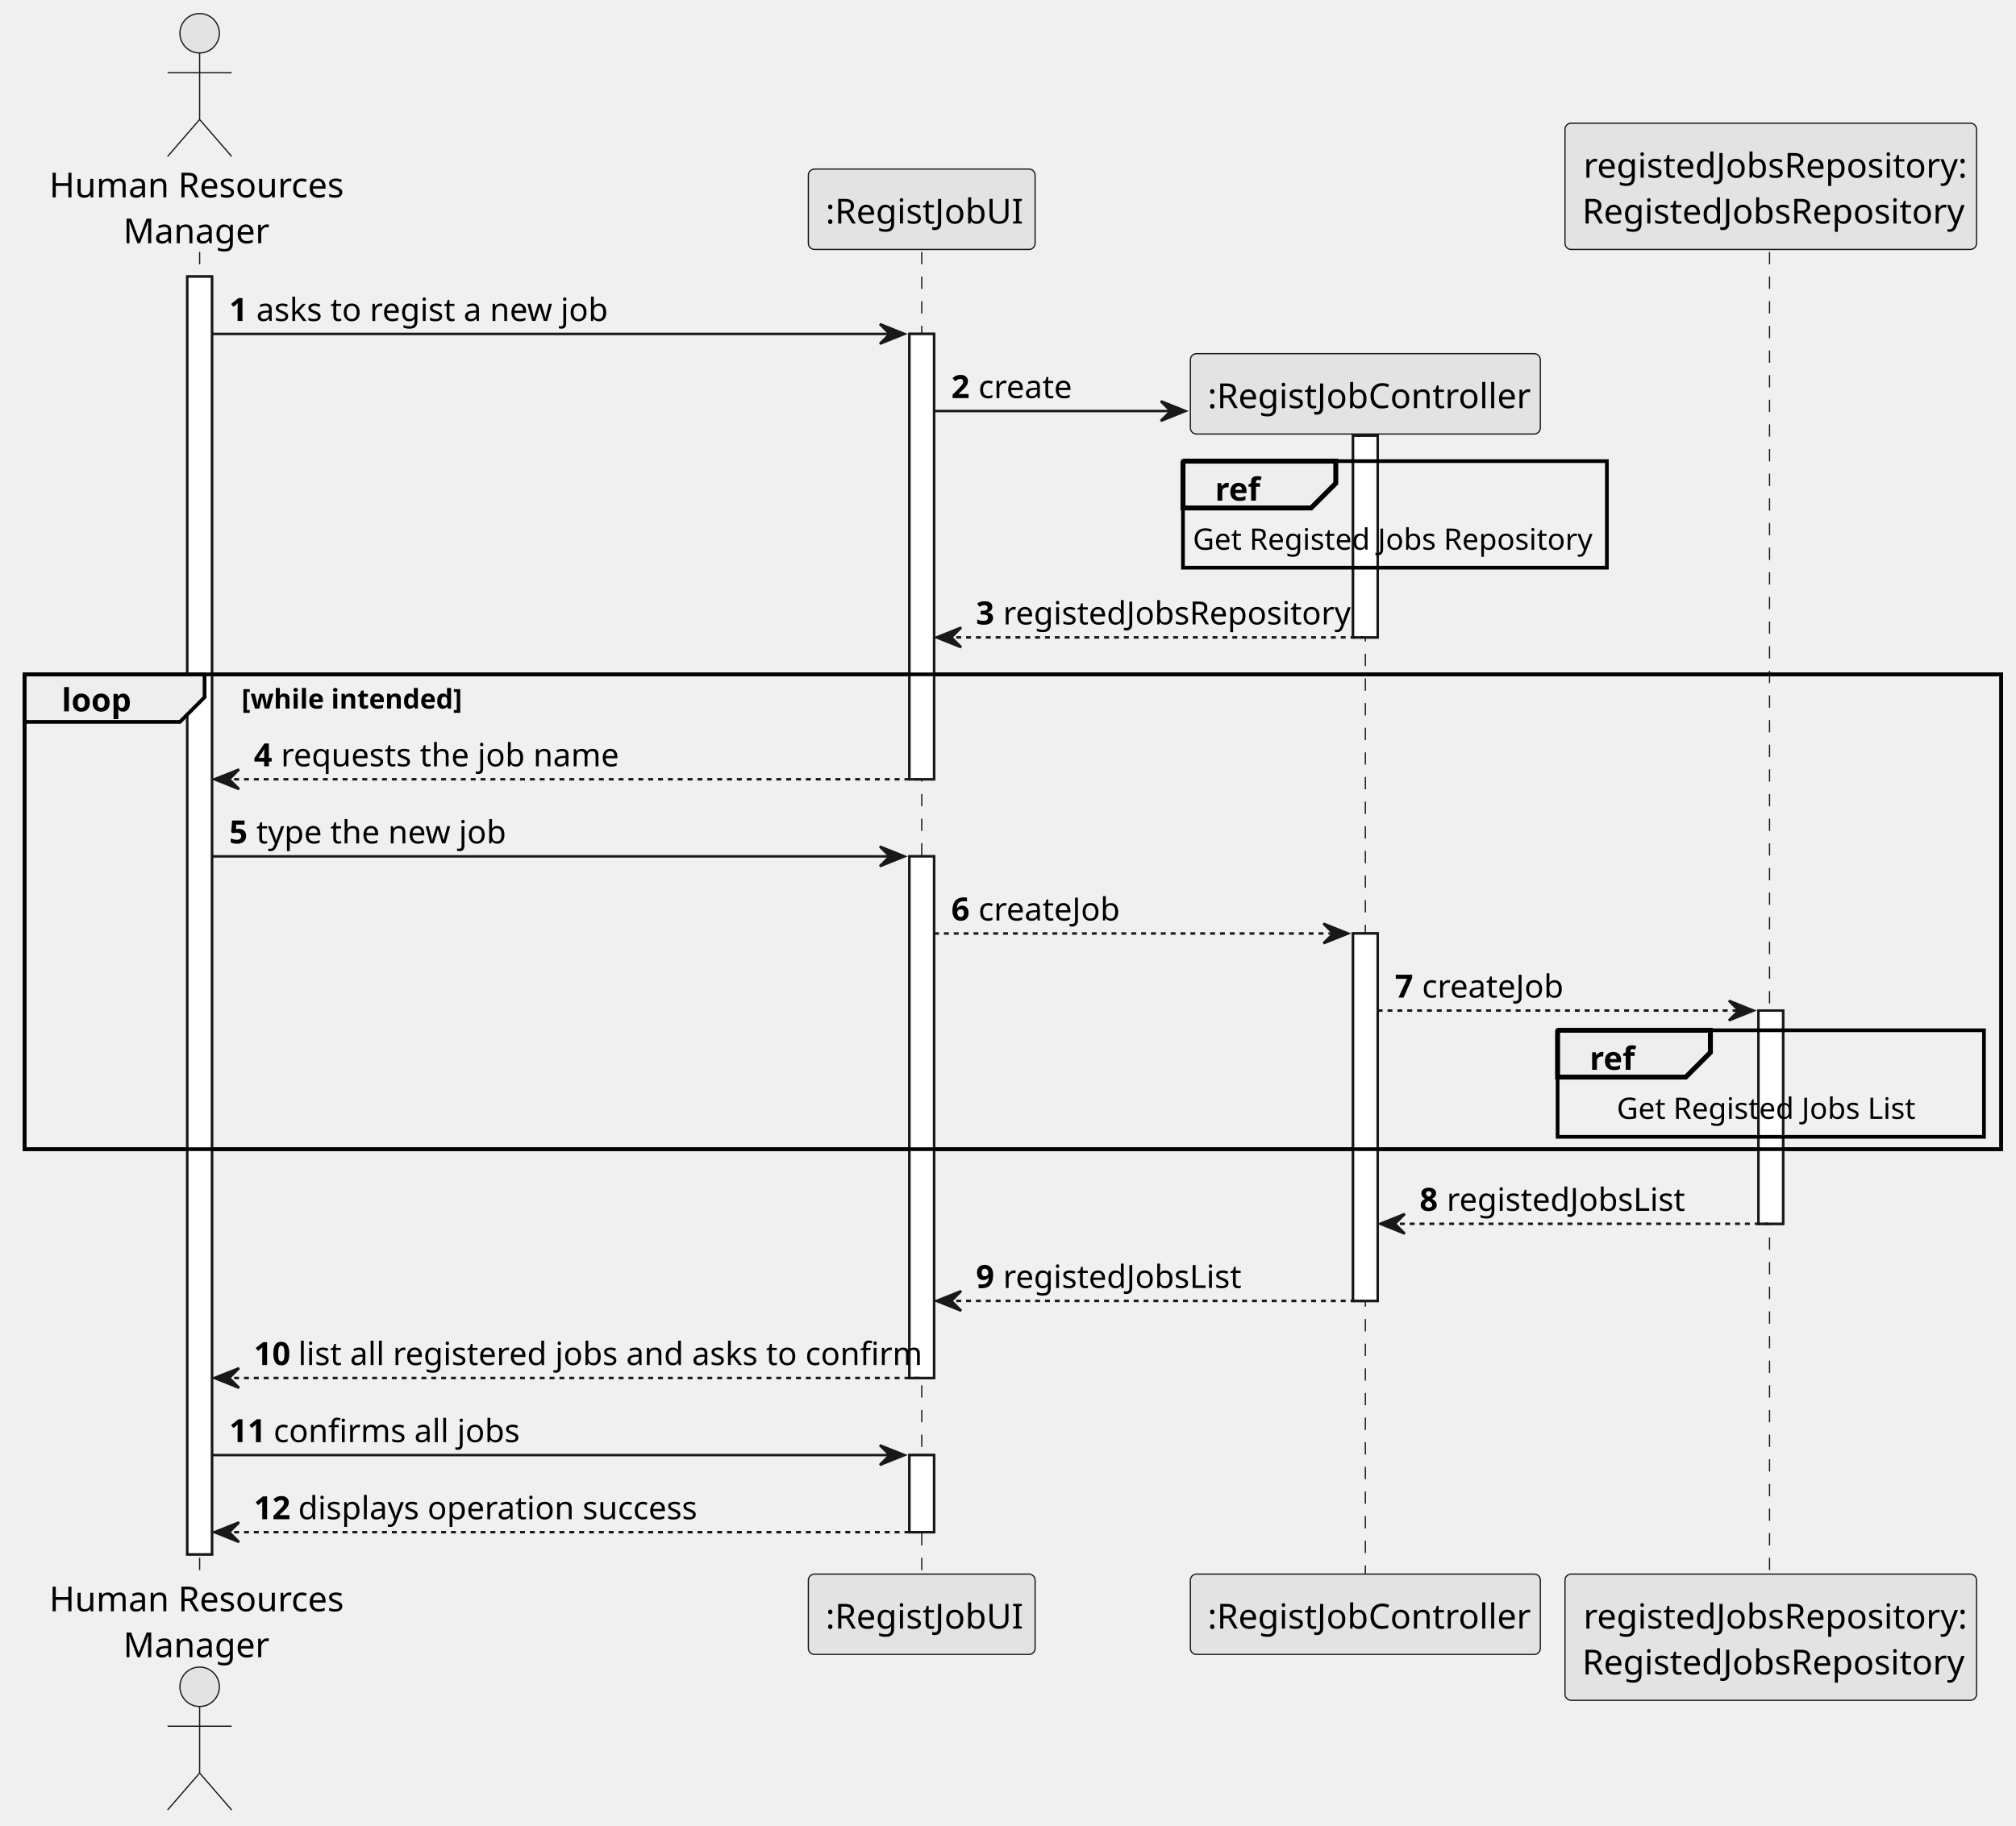
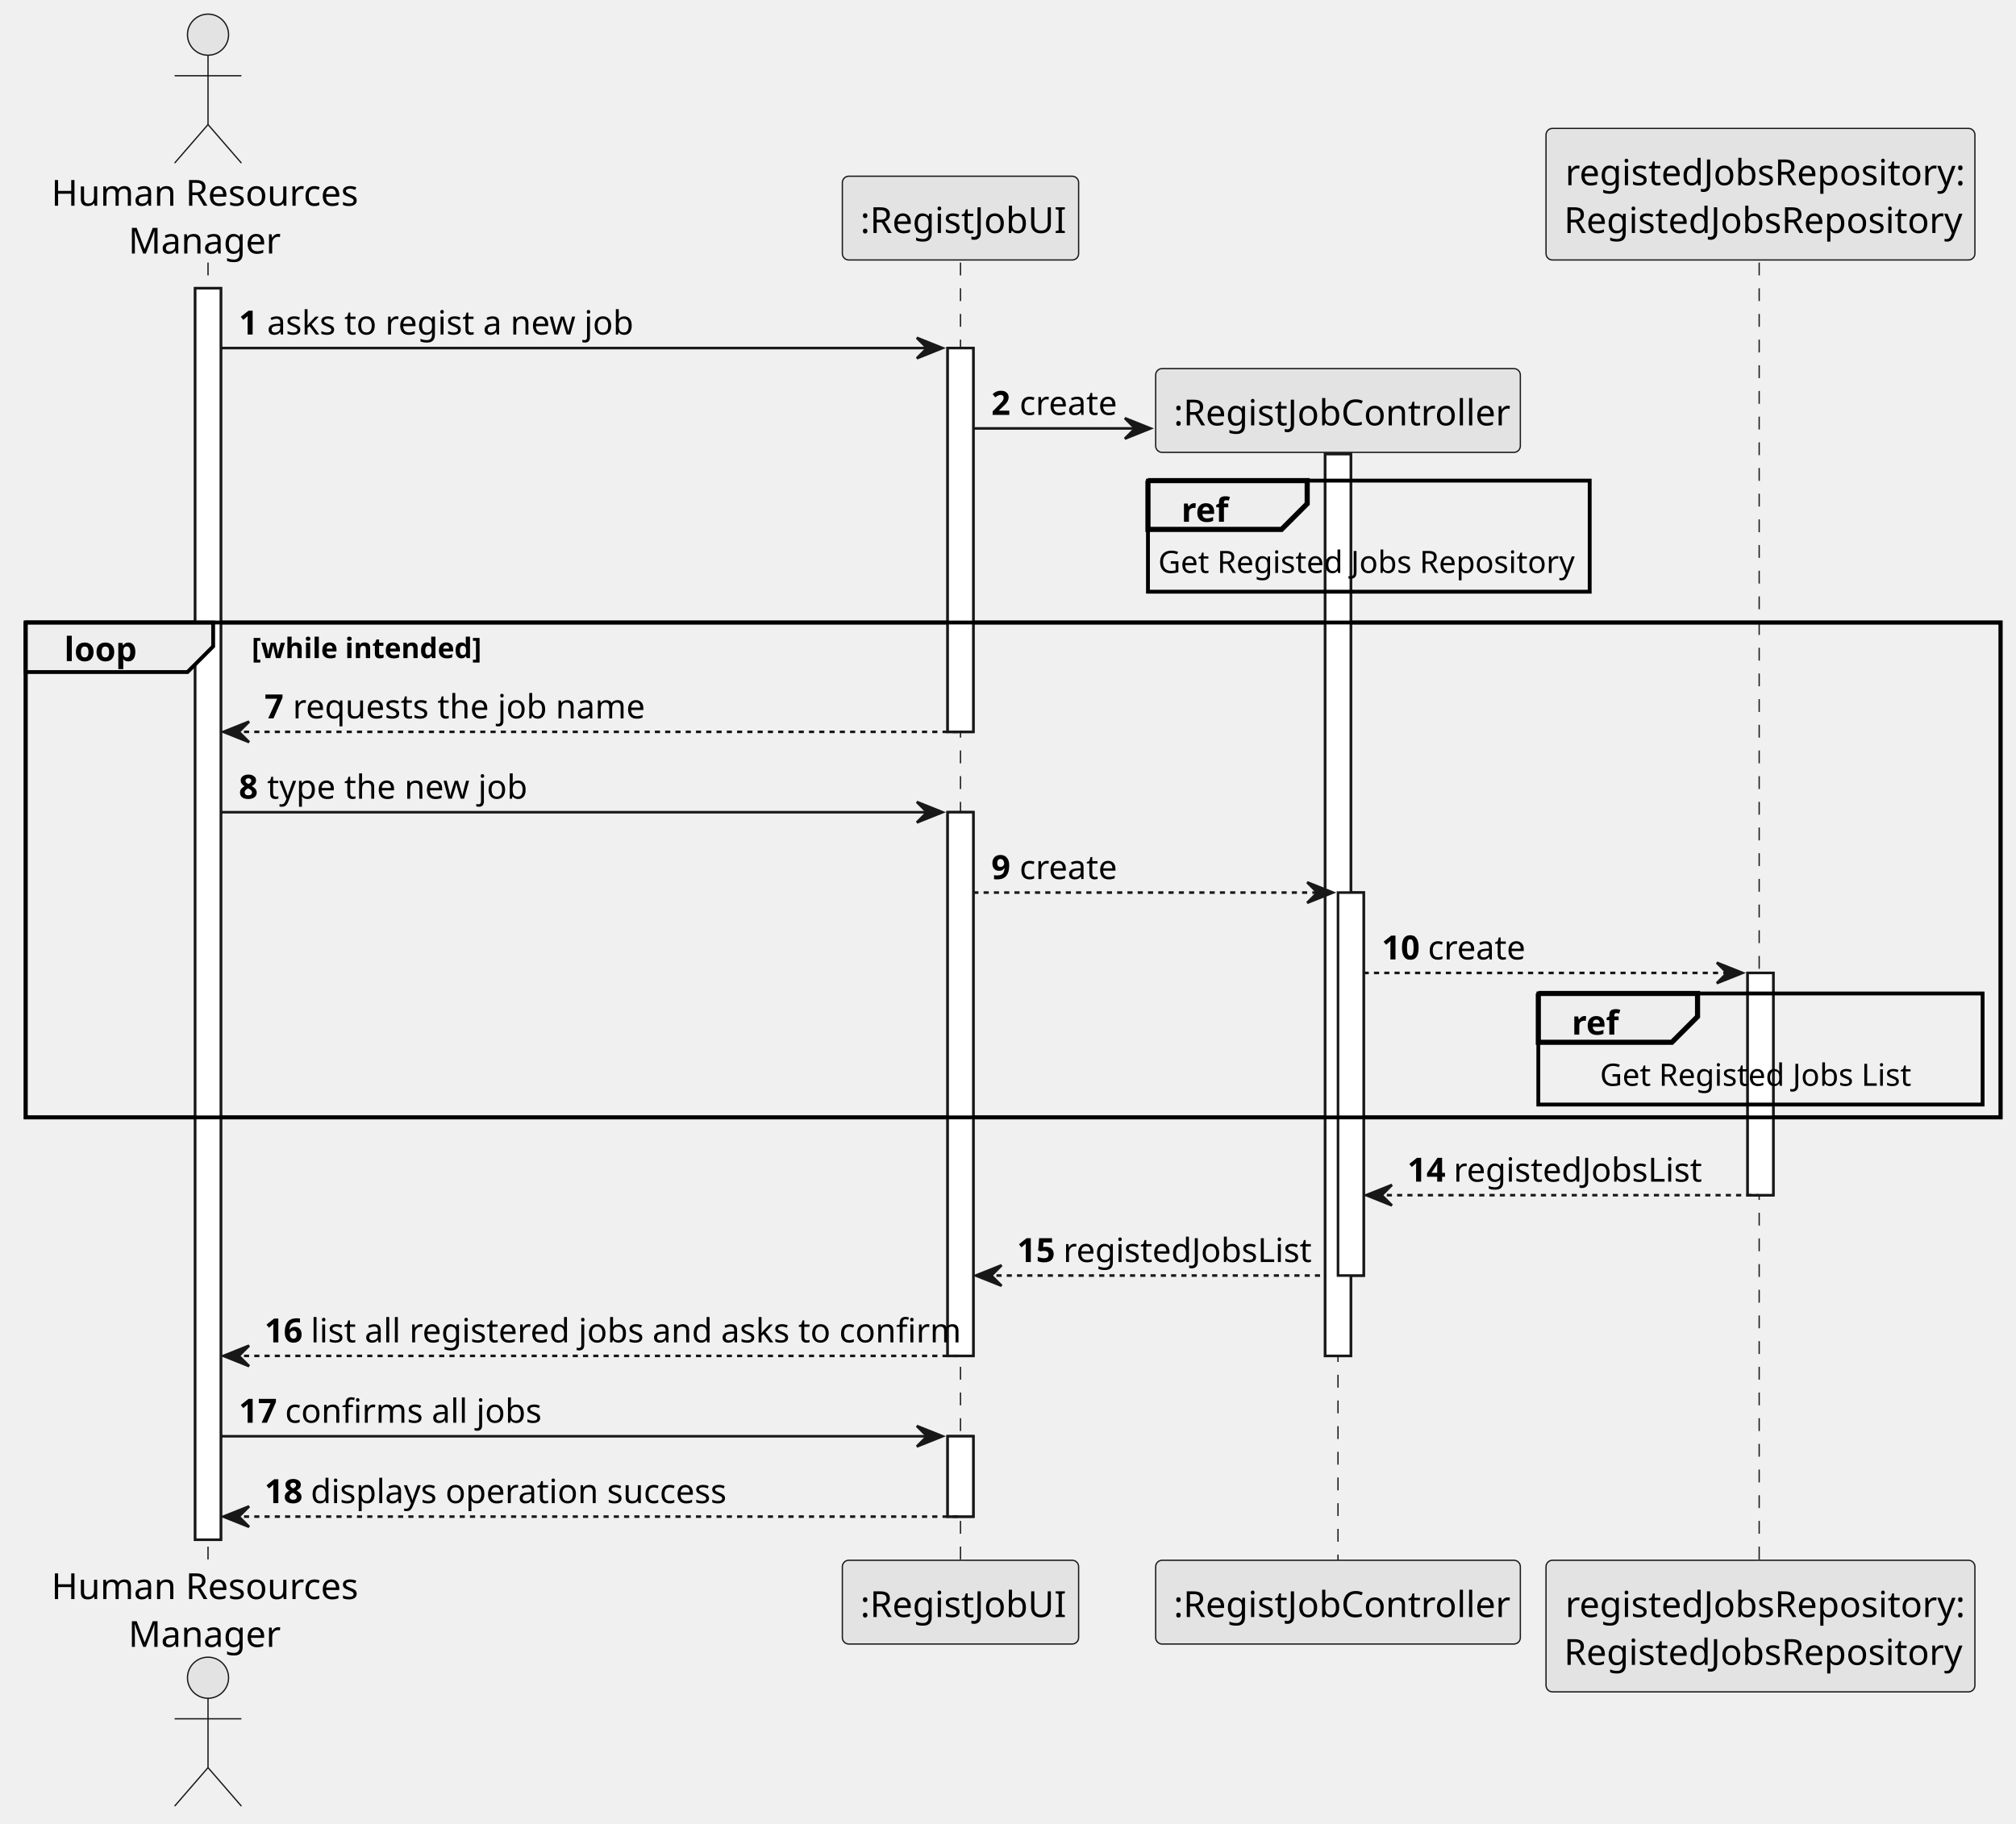
- <svg xmlns="http://www.w3.org/2000/svg" contentStyleType="text/css" height="741px" preserveAspectRatio="none" style="width:818px;height:741px;background:#FFFFFF;" version="1.1" viewBox="0 0 818 741" width="818px" zoomAndPan="magnify">
+ <svg xmlns="http://www.w3.org/2000/svg" contentStyleType="text/css" height="710px" preserveAspectRatio="none" style="width:785px;height:710px;background:#FFFFFF;" version="1.1" viewBox="0 0 785 710" width="785px" zoomAndPan="magnify">
  <defs />
  <g>
-     <rect fill="#FFFFFF" height="518.617" style="stroke:#181818;stroke-width:1.0;" width="10" x="76" y="112.242" />
-     <rect fill="#FFFFFF" height="180.746" style="stroke:#181818;stroke-width:1.0;" width="10" x="369" y="135.533" />
-     <rect fill="#FFFFFF" height="211.707" style="stroke:#181818;stroke-width:1.0;" width="10" x="369" y="347.57" />
-     <rect fill="#FFFFFF" height="31.291" style="stroke:#181818;stroke-width:1.0;" width="10" x="369" y="590.568" />
-     <rect fill="#FFFFFF" height="81.873" style="stroke:#181818;stroke-width:1.0;" width="10" x="549" y="176.824" />
-     <rect fill="#FFFFFF" height="149.125" style="stroke:#181818;stroke-width:1.0;" width="10" x="549" y="378.861" />
-     <rect fill="#FFFFFF" height="86.543" style="stroke:#181818;stroke-width:1.0;" width="10" x="713.5" y="410.152" />
-     <rect fill="none" height="192.707" style="stroke:#000000;stroke-width:1.5;" width="802" x="10" y="273.697" />
-     <line style="stroke:#181818;stroke-width:0.5;stroke-dasharray:5.0,5.0;" x1="81" x2="81" y1="102.242" y2="639.859" />
-     <line style="stroke:#181818;stroke-width:0.5;stroke-dasharray:5.0,5.0;" x1="374" x2="374" y1="102.242" y2="639.859" />
-     <line style="stroke:#181818;stroke-width:0.5;stroke-dasharray:5.0,5.0;" x1="554" x2="554" y1="175.344" y2="639.859" />
-     <line style="stroke:#181818;stroke-width:0.5;stroke-dasharray:5.0,5.0;" x1="718" x2="718" y1="102.242" y2="639.859" />
+     <rect fill="#FFFFFF" height="487.326" style="stroke:#181818;stroke-width:1.0;" width="10" x="76" y="112.242" />
+     <rect fill="#FFFFFF" height="149.455" style="stroke:#181818;stroke-width:1.0;" width="10" x="369" y="135.533" />
+     <rect fill="#FFFFFF" height="211.707" style="stroke:#181818;stroke-width:1.0;" width="10" x="369" y="316.279" />
+     <rect fill="#FFFFFF" height="31.291" style="stroke:#181818;stroke-width:1.0;" width="10" x="369" y="559.277" />
+     <rect fill="#FFFFFF" height="351.162" style="stroke:#181818;stroke-width:1.0;" width="10" x="516" y="176.824" />
+     <rect fill="#FFFFFF" height="149.125" style="stroke:#181818;stroke-width:1.0;" width="10" x="521" y="347.57" />
+     <rect fill="#FFFFFF" height="86.543" style="stroke:#181818;stroke-width:1.0;" width="10" x="680.5" y="378.861" />
+     <rect fill="none" height="192.707" style="stroke:#000000;stroke-width:1.5;" width="769" x="10" y="242.406" />
+     <line style="stroke:#181818;stroke-width:0.5;stroke-dasharray:5.0,5.0;" x1="81" x2="81" y1="102.242" y2="608.568" />
+     <line style="stroke:#181818;stroke-width:0.5;stroke-dasharray:5.0,5.0;" x1="374" x2="374" y1="102.242" y2="608.568" />
+     <line style="stroke:#181818;stroke-width:0.5;stroke-dasharray:5.0,5.0;" x1="521" x2="521" y1="175.344" y2="608.568" />
+     <line style="stroke:#181818;stroke-width:0.5;stroke-dasharray:5.0,5.0;" x1="685" x2="685" y1="102.242" y2="608.568" />
    <text fill="#000000" font-family="sans-serif" font-size="14" lengthAdjust="spacing" textLength="116" x="20" y="80.107">Human Resources</text>
    <text fill="#000000" font-family="sans-serif" font-size="14" lengthAdjust="spacing" textLength="56" x="50" y="98.728">Manager</text>
    <ellipse cx="81" cy="13.5" fill="#E3E3E3" rx="8" ry="8" style="stroke:#181818;stroke-width:0.5;" />
    <path d="M81,21.5 L81,48.5 M68,29.5 L94,29.5 M81,48.5 L68,63.5 M81,48.5 L94,63.5 " fill="none" style="stroke:#181818;stroke-width:0.5;" />
-     <text fill="#000000" font-family="sans-serif" font-size="14" lengthAdjust="spacing" textLength="116" x="20" y="653.967">Human Resources</text>
-     <text fill="#000000" font-family="sans-serif" font-size="14" lengthAdjust="spacing" textLength="56" x="50" y="672.588">Manager</text>
-     <ellipse cx="81" cy="684.602" fill="#E3E3E3" rx="8" ry="8" style="stroke:#181818;stroke-width:0.5;" />
-     <path d="M81,692.602 L81,719.602 M68,700.602 L94,700.602 M81,719.602 L68,734.602 M81,719.602 L94,734.602 " fill="none" style="stroke:#181818;stroke-width:0.5;" />
+     <text fill="#000000" font-family="sans-serif" font-size="14" lengthAdjust="spacing" textLength="116" x="20" y="622.676">Human Resources</text>
+     <text fill="#000000" font-family="sans-serif" font-size="14" lengthAdjust="spacing" textLength="56" x="50" y="641.297">Manager</text>
+     <ellipse cx="81" cy="653.311" fill="#E3E3E3" rx="8" ry="8" style="stroke:#181818;stroke-width:0.5;" />
+     <path d="M81,661.311 L81,688.311 M68,669.311 L94,669.311 M81,688.311 L68,703.311 M81,688.311 L94,703.311 " fill="none" style="stroke:#181818;stroke-width:0.5;" />
    <rect fill="#E3E3E3" height="32.621" rx="2.5" ry="2.5" style="stroke:#181818;stroke-width:0.5;" width="92" x="328" y="68.621" />
    <text fill="#000000" font-family="sans-serif" font-size="14" lengthAdjust="spacing" textLength="78" x="335" y="90.728">:RegistJobUI</text>
-     <rect fill="#E3E3E3" height="32.621" rx="2.5" ry="2.5" style="stroke:#181818;stroke-width:0.5;" width="92" x="328" y="638.859" />
-     <text fill="#000000" font-family="sans-serif" font-size="14" lengthAdjust="spacing" textLength="78" x="335" y="660.967">:RegistJobUI</text>
-     <rect fill="#E3E3E3" height="32.621" rx="2.5" ry="2.5" style="stroke:#181818;stroke-width:0.5;" width="142" x="483" y="638.859" />
-     <text fill="#000000" font-family="sans-serif" font-size="14" lengthAdjust="spacing" textLength="128" x="490" y="660.967">:RegistJobController</text>
-     <rect fill="#E3E3E3" height="51.242" rx="2.5" ry="2.5" style="stroke:#181818;stroke-width:0.5;" width="167" x="635" y="50" />
-     <text fill="#000000" font-family="sans-serif" font-size="14" lengthAdjust="spacing" textLength="152" x="642.5" y="72.107">registedJobsRepository:</text>
-     <text fill="#000000" font-family="sans-serif" font-size="14" lengthAdjust="spacing" textLength="153" x="642" y="90.728">RegistedJobsRepository</text>
-     <rect fill="#E3E3E3" height="51.242" rx="2.5" ry="2.5" style="stroke:#181818;stroke-width:0.5;" width="167" x="635" y="638.859" />
-     <text fill="#000000" font-family="sans-serif" font-size="14" lengthAdjust="spacing" textLength="152" x="642.5" y="660.967">registedJobsRepository:</text>
-     <text fill="#000000" font-family="sans-serif" font-size="14" lengthAdjust="spacing" textLength="153" x="642" y="679.588">RegistedJobsRepository</text>
-     <rect fill="#FFFFFF" height="518.617" style="stroke:#181818;stroke-width:1.0;" width="10" x="76" y="112.242" />
-     <rect fill="#FFFFFF" height="180.746" style="stroke:#181818;stroke-width:1.0;" width="10" x="369" y="135.533" />
-     <rect fill="#FFFFFF" height="211.707" style="stroke:#181818;stroke-width:1.0;" width="10" x="369" y="347.57" />
-     <rect fill="#FFFFFF" height="31.291" style="stroke:#181818;stroke-width:1.0;" width="10" x="369" y="590.568" />
-     <rect fill="#FFFFFF" height="81.873" style="stroke:#181818;stroke-width:1.0;" width="10" x="549" y="176.824" />
-     <rect fill="#FFFFFF" height="149.125" style="stroke:#181818;stroke-width:1.0;" width="10" x="549" y="378.861" />
-     <rect fill="#FFFFFF" height="86.543" style="stroke:#181818;stroke-width:1.0;" width="10" x="713.5" y="410.152" />
+     <rect fill="#E3E3E3" height="32.621" rx="2.5" ry="2.5" style="stroke:#181818;stroke-width:0.5;" width="92" x="328" y="607.568" />
+     <text fill="#000000" font-family="sans-serif" font-size="14" lengthAdjust="spacing" textLength="78" x="335" y="629.676">:RegistJobUI</text>
+     <rect fill="#E3E3E3" height="32.621" rx="2.5" ry="2.5" style="stroke:#181818;stroke-width:0.5;" width="142" x="450" y="607.568" />
+     <text fill="#000000" font-family="sans-serif" font-size="14" lengthAdjust="spacing" textLength="128" x="457" y="629.676">:RegistJobController</text>
+     <rect fill="#E3E3E3" height="51.242" rx="2.5" ry="2.5" style="stroke:#181818;stroke-width:0.5;" width="167" x="602" y="50" />
+     <text fill="#000000" font-family="sans-serif" font-size="14" lengthAdjust="spacing" textLength="152" x="609.5" y="72.107">registedJobsRepository:</text>
+     <text fill="#000000" font-family="sans-serif" font-size="14" lengthAdjust="spacing" textLength="153" x="609" y="90.728">RegistedJobsRepository</text>
+     <rect fill="#E3E3E3" height="51.242" rx="2.5" ry="2.5" style="stroke:#181818;stroke-width:0.5;" width="167" x="602" y="607.568" />
+     <text fill="#000000" font-family="sans-serif" font-size="14" lengthAdjust="spacing" textLength="152" x="609.5" y="629.676">registedJobsRepository:</text>
+     <text fill="#000000" font-family="sans-serif" font-size="14" lengthAdjust="spacing" textLength="153" x="609" y="648.297">RegistedJobsRepository</text>
+     <rect fill="#FFFFFF" height="487.326" style="stroke:#181818;stroke-width:1.0;" width="10" x="76" y="112.242" />
+     <rect fill="#FFFFFF" height="149.455" style="stroke:#181818;stroke-width:1.0;" width="10" x="369" y="135.533" />
+     <rect fill="#FFFFFF" height="211.707" style="stroke:#181818;stroke-width:1.0;" width="10" x="369" y="316.279" />
+     <rect fill="#FFFFFF" height="31.291" style="stroke:#181818;stroke-width:1.0;" width="10" x="369" y="559.277" />
+     <rect fill="#FFFFFF" height="351.162" style="stroke:#181818;stroke-width:1.0;" width="10" x="516" y="176.824" />
+     <rect fill="#FFFFFF" height="149.125" style="stroke:#181818;stroke-width:1.0;" width="10" x="521" y="347.57" />
+     <rect fill="#FFFFFF" height="86.543" style="stroke:#181818;stroke-width:1.0;" width="10" x="680.5" y="378.861" />
    <polygon fill="#181818" points="357,131.533,367,135.533,357,139.533,361,135.533" style="stroke:#181818;stroke-width:1.0;" />
    <line style="stroke:#181818;stroke-width:1.0;" x1="86" x2="363" y1="135.533" y2="135.533" />
    <text fill="#000000" font-family="sans-serif" font-size="13" font-weight="bold" lengthAdjust="spacing" textLength="7" x="93" y="130.27">1</text>
    <text fill="#000000" font-family="sans-serif" font-size="13" lengthAdjust="spacing" textLength="138" x="104" y="130.27">asks to regist a new job</text>
-     <polygon fill="#181818" points="471,162.824,481,166.824,471,170.824,475,166.824" style="stroke:#181818;stroke-width:1.0;" />
-     <line style="stroke:#181818;stroke-width:1.0;" x1="379" x2="477" y1="166.824" y2="166.824" />
+     <polygon fill="#181818" points="438,162.824,448,166.824,438,170.824,442,166.824" style="stroke:#181818;stroke-width:1.0;" />
+     <line style="stroke:#181818;stroke-width:1.0;" x1="379" x2="444" y1="166.824" y2="166.824" />
    <text fill="#000000" font-family="sans-serif" font-size="13" font-weight="bold" lengthAdjust="spacing" textLength="7" x="386" y="161.561">2</text>
    <text fill="#000000" font-family="sans-serif" font-size="13" lengthAdjust="spacing" textLength="36" x="397" y="161.561">create</text>
-     <rect fill="#E3E3E3" height="32.621" rx="2.5" ry="2.5" style="stroke:#181818;stroke-width:0.5;" width="142" x="483" y="143.533" />
-     <text fill="#000000" font-family="sans-serif" font-size="14" lengthAdjust="spacing" textLength="128" x="490" y="165.641">:RegistJobController</text>
-     <rect fill="none" height="43.252" style="stroke:#000000;stroke-width:1.5;" width="172" x="480" y="187.154" />
-     <path d="M480,187.154 L542,187.154 L542,196.154 L532,206.154 L480,206.154 L480,187.154 " fill="#EEEEEE" style="stroke:#000000;stroke-width:2.0;" />
-     <text fill="#000000" font-family="sans-serif" font-size="13" font-weight="bold" lengthAdjust="spacing" textLength="17" x="493" y="203.183">ref</text>
-     <text fill="#000000" font-family="sans-serif" font-size="12" lengthAdjust="spacing" textLength="164" x="484" y="223.103">Get Registed Jobs Repository</text>
-     <polygon fill="#181818" points="390,254.697,380,258.697,390,262.697,386,258.697" style="stroke:#181818;stroke-width:1.0;" />
-     <line style="stroke:#181818;stroke-width:1.0;stroke-dasharray:2.0,2.0;" x1="384" x2="553" y1="258.697" y2="258.697" />
-     <text fill="#000000" font-family="sans-serif" font-size="13" font-weight="bold" lengthAdjust="spacing" textLength="7" x="396" y="253.435">3</text>
-     <text fill="#000000" font-family="sans-serif" font-size="13" lengthAdjust="spacing" textLength="135" x="407" y="253.435">registedJobsRepository</text>
-     <path d="M10,273.697 L83,273.697 L83,282.988 L73,292.988 L10,292.988 L10,273.697 " fill="#EEEEEE" style="stroke:#000000;stroke-width:1.5;" />
-     <rect fill="none" height="192.707" style="stroke:#000000;stroke-width:1.5;" width="802" x="10" y="273.697" />
-     <text fill="#000000" font-family="sans-serif" font-size="13" font-weight="bold" lengthAdjust="spacing" textLength="28" x="25" y="288.726">loop</text>
-     <text fill="#000000" font-family="sans-serif" font-size="11" font-weight="bold" lengthAdjust="spacing" textLength="90" x="98" y="287.567">[while intended]</text>
-     <polygon fill="#181818" points="97,312.279,87,316.279,97,320.279,93,316.279" style="stroke:#181818;stroke-width:1.0;" />
-     <line style="stroke:#181818;stroke-width:1.0;stroke-dasharray:2.0,2.0;" x1="91" x2="373" y1="316.279" y2="316.279" />
-     <text fill="#000000" font-family="sans-serif" font-size="13" font-weight="bold" lengthAdjust="spacing" textLength="7" x="103" y="311.017">4</text>
-     <text fill="#000000" font-family="sans-serif" font-size="13" lengthAdjust="spacing" textLength="129" x="114" y="311.017">requests the job name</text>
-     <polygon fill="#181818" points="357,343.57,367,347.57,357,351.57,361,347.57" style="stroke:#181818;stroke-width:1.0;" />
-     <line style="stroke:#181818;stroke-width:1.0;" x1="86" x2="363" y1="347.57" y2="347.57" />
-     <text fill="#000000" font-family="sans-serif" font-size="13" font-weight="bold" lengthAdjust="spacing" textLength="7" x="93" y="342.308">5</text>
-     <text fill="#000000" font-family="sans-serif" font-size="13" lengthAdjust="spacing" textLength="95" x="104" y="342.308">type the new job</text>
-     <polygon fill="#181818" points="537,374.861,547,378.861,537,382.861,541,378.861" style="stroke:#181818;stroke-width:1.0;" />
-     <line style="stroke:#181818;stroke-width:1.0;stroke-dasharray:2.0,2.0;" x1="379" x2="543" y1="378.861" y2="378.861" />
-     <text fill="#000000" font-family="sans-serif" font-size="13" font-weight="bold" lengthAdjust="spacing" textLength="7" x="386" y="373.599">6</text>
-     <text fill="#000000" font-family="sans-serif" font-size="13" lengthAdjust="spacing" textLength="56" x="397" y="373.599">createJob</text>
-     <polygon fill="#181818" points="701.5,406.152,711.5,410.152,701.5,414.152,705.5,410.152" style="stroke:#181818;stroke-width:1.0;" />
-     <line style="stroke:#181818;stroke-width:1.0;stroke-dasharray:2.0,2.0;" x1="559" x2="707.5" y1="410.152" y2="410.152" />
-     <text fill="#000000" font-family="sans-serif" font-size="13" font-weight="bold" lengthAdjust="spacing" textLength="7" x="566" y="404.89">7</text>
-     <text fill="#000000" font-family="sans-serif" font-size="13" lengthAdjust="spacing" textLength="56" x="577" y="404.89">createJob</text>
-     <rect fill="none" height="43.252" style="stroke:#000000;stroke-width:1.5;" width="173" x="632" y="418.152" />
-     <path d="M632,418.152 L694,418.152 L694,427.152 L684,437.152 L632,437.152 L632,418.152 " fill="#EEEEEE" style="stroke:#000000;stroke-width:2.0;" />
-     <text fill="#000000" font-family="sans-serif" font-size="13" font-weight="bold" lengthAdjust="spacing" textLength="17" x="645" y="434.181">ref</text>
-     <text fill="#000000" font-family="sans-serif" font-size="12" lengthAdjust="spacing" textLength="125" x="656" y="454.102">Get Registed Jobs List</text>
-     <polygon fill="#181818" points="570,492.695,560,496.695,570,500.695,566,496.695" style="stroke:#181818;stroke-width:1.0;" />
-     <line style="stroke:#181818;stroke-width:1.0;stroke-dasharray:2.0,2.0;" x1="564" x2="717.5" y1="496.695" y2="496.695" />
-     <text fill="#000000" font-family="sans-serif" font-size="13" font-weight="bold" lengthAdjust="spacing" textLength="7" x="576" y="491.433">8</text>
-     <text fill="#000000" font-family="sans-serif" font-size="13" lengthAdjust="spacing" textLength="94" x="587" y="491.433">registedJobsList</text>
-     <polygon fill="#181818" points="390,523.986,380,527.986,390,531.986,386,527.986" style="stroke:#181818;stroke-width:1.0;" />
-     <line style="stroke:#181818;stroke-width:1.0;stroke-dasharray:2.0,2.0;" x1="384" x2="553" y1="527.986" y2="527.986" />
-     <text fill="#000000" font-family="sans-serif" font-size="13" font-weight="bold" lengthAdjust="spacing" textLength="7" x="396" y="522.724">9</text>
-     <text fill="#000000" font-family="sans-serif" font-size="13" lengthAdjust="spacing" textLength="94" x="407" y="522.724">registedJobsList</text>
-     <polygon fill="#181818" points="97,555.277,87,559.277,97,563.277,93,559.277" style="stroke:#181818;stroke-width:1.0;" />
-     <line style="stroke:#181818;stroke-width:1.0;stroke-dasharray:2.0,2.0;" x1="91" x2="373" y1="559.277" y2="559.277" />
-     <text fill="#000000" font-family="sans-serif" font-size="13" font-weight="bold" lengthAdjust="spacing" textLength="14" x="103" y="554.015">10</text>
-     <text fill="#000000" font-family="sans-serif" font-size="13" lengthAdjust="spacing" textLength="241" x="121" y="554.015">list all registered jobs and asks to confirm</text>
-     <polygon fill="#181818" points="357,586.568,367,590.568,357,594.568,361,590.568" style="stroke:#181818;stroke-width:1.0;" />
-     <line style="stroke:#181818;stroke-width:1.0;" x1="86" x2="363" y1="590.568" y2="590.568" />
-     <text fill="#000000" font-family="sans-serif" font-size="13" font-weight="bold" lengthAdjust="spacing" textLength="14" x="93" y="585.306">11</text>
-     <text fill="#000000" font-family="sans-serif" font-size="13" lengthAdjust="spacing" textLength="94" x="111" y="585.306">confirms all jobs</text>
-     <polygon fill="#181818" points="97,617.859,87,621.859,97,625.859,93,621.859" style="stroke:#181818;stroke-width:1.0;" />
-     <line style="stroke:#181818;stroke-width:1.0;stroke-dasharray:2.0,2.0;" x1="91" x2="373" y1="621.859" y2="621.859" />
-     <text fill="#000000" font-family="sans-serif" font-size="13" font-weight="bold" lengthAdjust="spacing" textLength="14" x="103" y="616.597">12</text>
-     <text fill="#000000" font-family="sans-serif" font-size="13" lengthAdjust="spacing" textLength="158" x="121" y="616.597">displays operation success</text>
+     <rect fill="#E3E3E3" height="32.621" rx="2.5" ry="2.5" style="stroke:#181818;stroke-width:0.5;" width="142" x="450" y="143.533" />
+     <text fill="#000000" font-family="sans-serif" font-size="14" lengthAdjust="spacing" textLength="128" x="457" y="165.641">:RegistJobController</text>
+     <rect fill="none" height="43.252" style="stroke:#000000;stroke-width:1.5;" width="172" x="447" y="187.154" />
+     <path d="M447,187.154 L509,187.154 L509,196.154 L499,206.154 L447,206.154 L447,187.154 " fill="#EEEEEE" style="stroke:#000000;stroke-width:2.0;" />
+     <text fill="#000000" font-family="sans-serif" font-size="13" font-weight="bold" lengthAdjust="spacing" textLength="17" x="460" y="203.183">ref</text>
+     <text fill="#000000" font-family="sans-serif" font-size="12" lengthAdjust="spacing" textLength="164" x="451" y="223.103">Get Registed Jobs Repository</text>
+     <path d="M10,242.406 L83,242.406 L83,251.697 L73,261.697 L10,261.697 L10,242.406 " fill="#EEEEEE" style="stroke:#000000;stroke-width:1.5;" />
+     <rect fill="none" height="192.707" style="stroke:#000000;stroke-width:1.5;" width="769" x="10" y="242.406" />
+     <text fill="#000000" font-family="sans-serif" font-size="13" font-weight="bold" lengthAdjust="spacing" textLength="28" x="25" y="257.435">loop</text>
+     <text fill="#000000" font-family="sans-serif" font-size="11" font-weight="bold" lengthAdjust="spacing" textLength="90" x="98" y="256.276">[while intended]</text>
+     <polygon fill="#181818" points="97,280.988,87,284.988,97,288.988,93,284.988" style="stroke:#181818;stroke-width:1.0;" />
+     <line style="stroke:#181818;stroke-width:1.0;stroke-dasharray:2.0,2.0;" x1="91" x2="373" y1="284.988" y2="284.988" />
+     <text fill="#000000" font-family="sans-serif" font-size="13" font-weight="bold" lengthAdjust="spacing" textLength="7" x="103" y="279.726">7</text>
+     <text fill="#000000" font-family="sans-serif" font-size="13" lengthAdjust="spacing" textLength="129" x="114" y="279.726">requests the job name</text>
+     <polygon fill="#181818" points="357,312.279,367,316.279,357,320.279,361,316.279" style="stroke:#181818;stroke-width:1.0;" />
+     <line style="stroke:#181818;stroke-width:1.0;" x1="86" x2="363" y1="316.279" y2="316.279" />
+     <text fill="#000000" font-family="sans-serif" font-size="13" font-weight="bold" lengthAdjust="spacing" textLength="7" x="93" y="311.017">8</text>
+     <text fill="#000000" font-family="sans-serif" font-size="13" lengthAdjust="spacing" textLength="95" x="104" y="311.017">type the new job</text>
+     <polygon fill="#181818" points="509,343.57,519,347.57,509,351.57,513,347.57" style="stroke:#181818;stroke-width:1.0;" />
+     <line style="stroke:#181818;stroke-width:1.0;stroke-dasharray:2.0,2.0;" x1="379" x2="515" y1="347.57" y2="347.57" />
+     <text fill="#000000" font-family="sans-serif" font-size="13" font-weight="bold" lengthAdjust="spacing" textLength="7" x="386" y="342.308">9</text>
+     <text fill="#000000" font-family="sans-serif" font-size="13" lengthAdjust="spacing" textLength="36" x="397" y="342.308">create</text>
+     <polygon fill="#181818" points="668.5,374.861,678.5,378.861,668.5,382.861,672.5,378.861" style="stroke:#181818;stroke-width:1.0;" />
+     <line style="stroke:#181818;stroke-width:1.0;stroke-dasharray:2.0,2.0;" x1="531" x2="674.5" y1="378.861" y2="378.861" />
+     <text fill="#000000" font-family="sans-serif" font-size="13" font-weight="bold" lengthAdjust="spacing" textLength="14" x="538" y="373.599">10</text>
+     <text fill="#000000" font-family="sans-serif" font-size="13" lengthAdjust="spacing" textLength="36" x="556" y="373.599">create</text>
+     <rect fill="none" height="43.252" style="stroke:#000000;stroke-width:1.5;" width="173" x="599" y="386.861" />
+     <path d="M599,386.861 L661,386.861 L661,395.861 L651,405.861 L599,405.861 L599,386.861 " fill="#EEEEEE" style="stroke:#000000;stroke-width:2.0;" />
+     <text fill="#000000" font-family="sans-serif" font-size="13" font-weight="bold" lengthAdjust="spacing" textLength="17" x="612" y="402.89">ref</text>
+     <text fill="#000000" font-family="sans-serif" font-size="12" lengthAdjust="spacing" textLength="125" x="623" y="422.81">Get Registed Jobs List</text>
+     <polygon fill="#181818" points="542,461.404,532,465.404,542,469.404,538,465.404" style="stroke:#181818;stroke-width:1.0;" />
+     <line style="stroke:#181818;stroke-width:1.0;stroke-dasharray:2.0,2.0;" x1="536" x2="684.5" y1="465.404" y2="465.404" />
+     <text fill="#000000" font-family="sans-serif" font-size="13" font-weight="bold" lengthAdjust="spacing" textLength="14" x="548" y="460.142">14</text>
+     <text fill="#000000" font-family="sans-serif" font-size="13" lengthAdjust="spacing" textLength="94" x="566" y="460.142">registedJobsList</text>
+     <polygon fill="#181818" points="390,492.695,380,496.695,390,500.695,386,496.695" style="stroke:#181818;stroke-width:1.0;" />
+     <line style="stroke:#181818;stroke-width:1.0;stroke-dasharray:2.0,2.0;" x1="384" x2="515" y1="496.695" y2="496.695" />
+     <text fill="#000000" font-family="sans-serif" font-size="13" font-weight="bold" lengthAdjust="spacing" textLength="14" x="396" y="491.433">15</text>
+     <text fill="#000000" font-family="sans-serif" font-size="13" lengthAdjust="spacing" textLength="94" x="414" y="491.433">registedJobsList</text>
+     <polygon fill="#181818" points="97,523.986,87,527.986,97,531.986,93,527.986" style="stroke:#181818;stroke-width:1.0;" />
+     <line style="stroke:#181818;stroke-width:1.0;stroke-dasharray:2.0,2.0;" x1="91" x2="373" y1="527.986" y2="527.986" />
+     <text fill="#000000" font-family="sans-serif" font-size="13" font-weight="bold" lengthAdjust="spacing" textLength="14" x="103" y="522.724">16</text>
+     <text fill="#000000" font-family="sans-serif" font-size="13" lengthAdjust="spacing" textLength="241" x="121" y="522.724">list all registered jobs and asks to confirm</text>
+     <polygon fill="#181818" points="357,555.277,367,559.277,357,563.277,361,559.277" style="stroke:#181818;stroke-width:1.0;" />
+     <line style="stroke:#181818;stroke-width:1.0;" x1="86" x2="363" y1="559.277" y2="559.277" />
+     <text fill="#000000" font-family="sans-serif" font-size="13" font-weight="bold" lengthAdjust="spacing" textLength="14" x="93" y="554.015">17</text>
+     <text fill="#000000" font-family="sans-serif" font-size="13" lengthAdjust="spacing" textLength="94" x="111" y="554.015">confirms all jobs</text>
+     <polygon fill="#181818" points="97,586.568,87,590.568,97,594.568,93,590.568" style="stroke:#181818;stroke-width:1.0;" />
+     <line style="stroke:#181818;stroke-width:1.0;stroke-dasharray:2.0,2.0;" x1="91" x2="373" y1="590.568" y2="590.568" />
+     <text fill="#000000" font-family="sans-serif" font-size="13" font-weight="bold" lengthAdjust="spacing" textLength="14" x="103" y="585.306">18</text>
+     <text fill="#000000" font-family="sans-serif" font-size="13" lengthAdjust="spacing" textLength="158" x="121" y="585.306">displays operation success</text>
  </g>
</svg>
